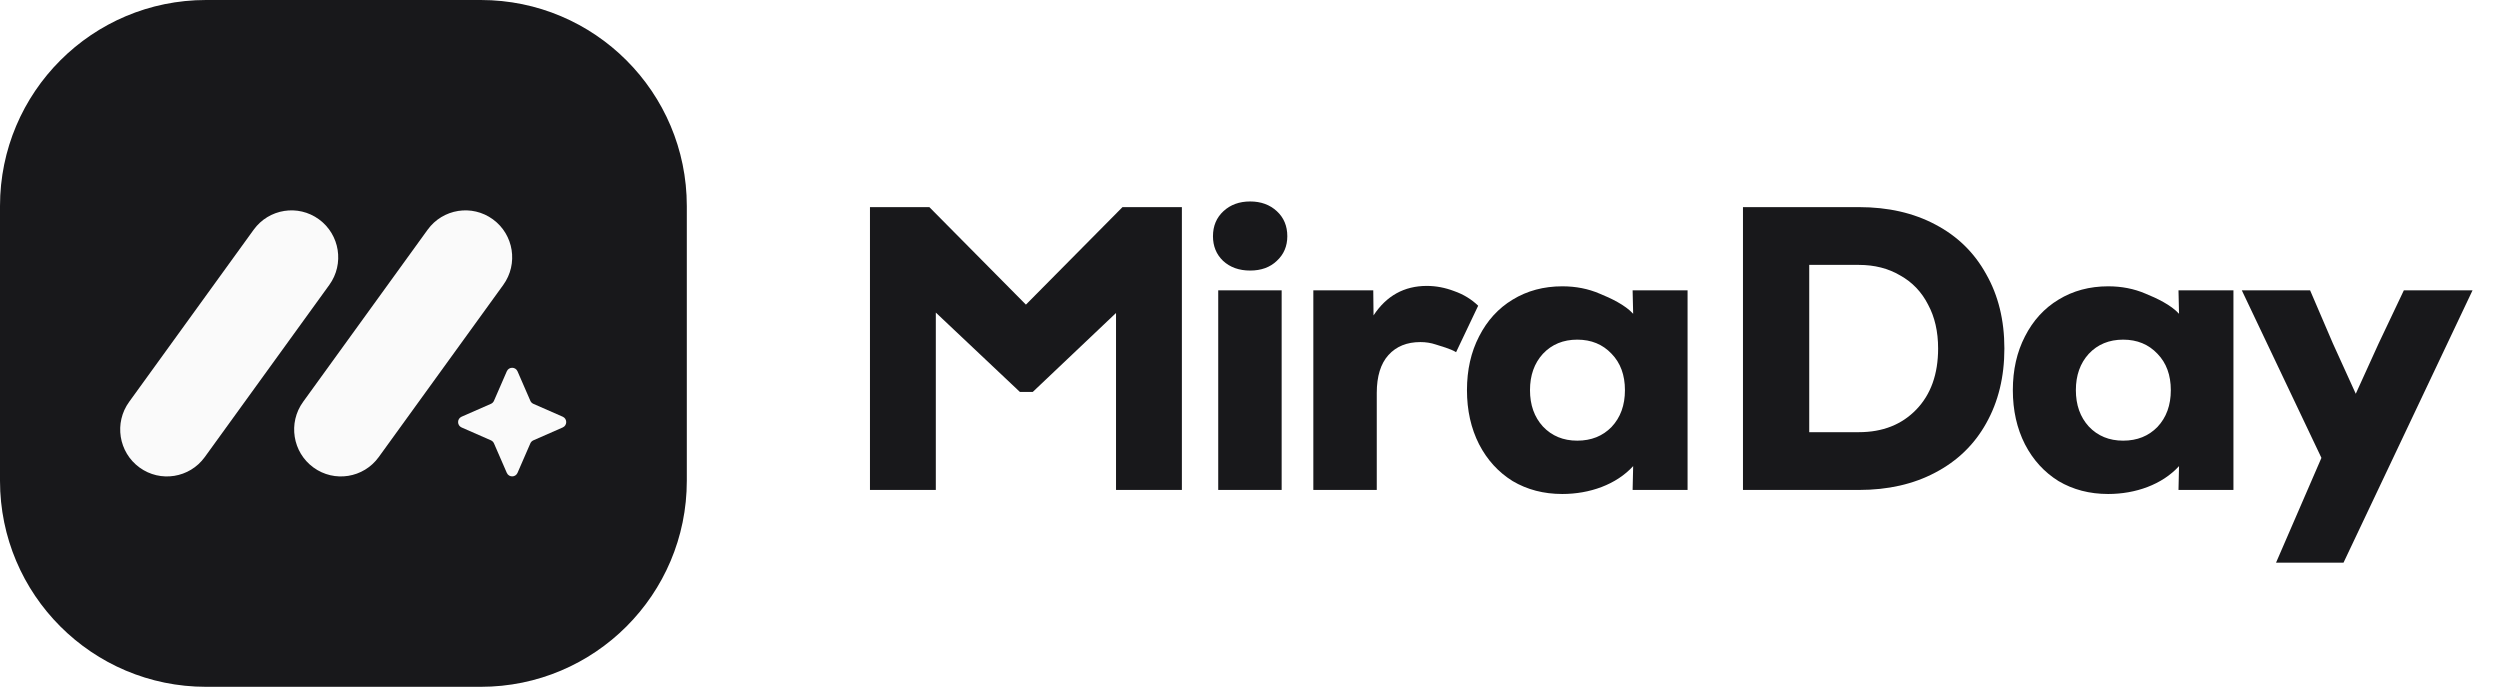
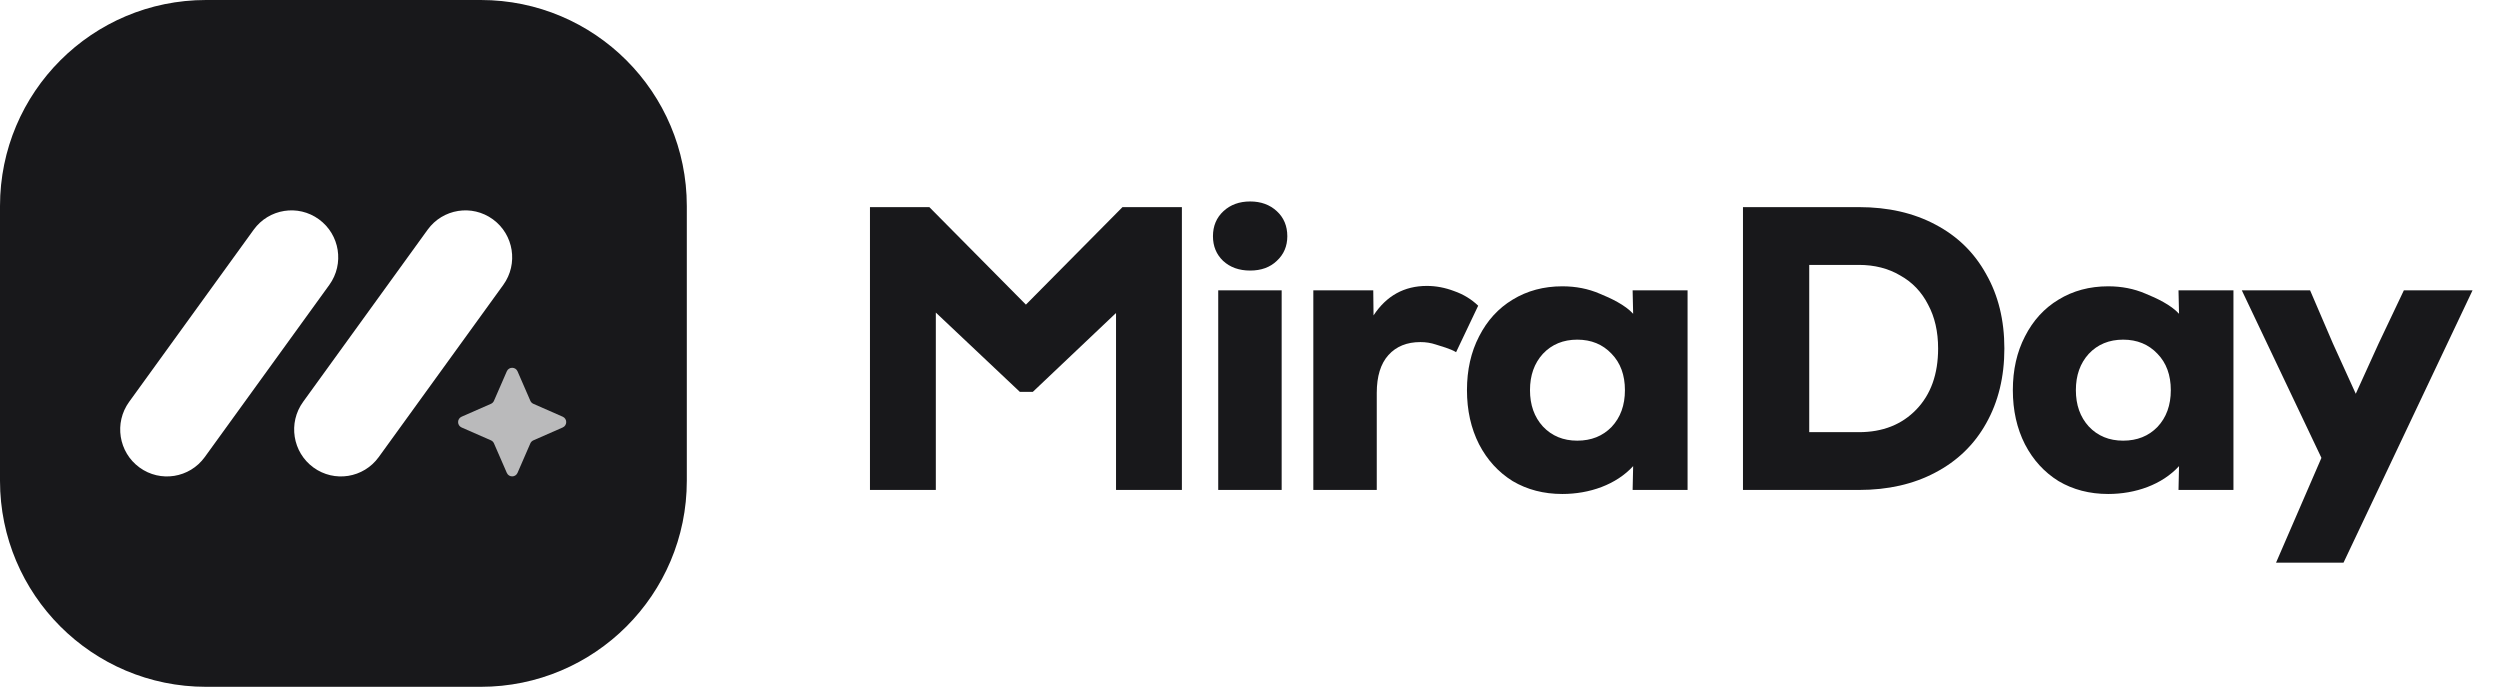
- <svg xmlns="http://www.w3.org/2000/svg" viewBox="0 0 546 150" fill="none" aria-label="MiraDay">
-   <path d="M0 45C0 20.147 20.147 0 45 0H105C129.853 0 150 20.147 150 45V105C150 129.853 129.853 150 105 150H45C20.147 150 0 129.853 0 105V45Z" fill="#18181B" />
-   <path d="M66.193 87.772C62.879 92.354 63.89 98.766 68.452 102.095C73.014 105.424 79.399 104.408 82.713 99.826L109.912 62.228C113.227 57.646 112.216 51.233 107.654 47.904C103.092 44.576 96.707 45.591 93.392 50.173L66.193 87.772Z" fill="#FAFAFA" />
-   <path d="M28.201 87.772C24.886 92.354 25.898 98.766 30.459 102.095C35.021 105.424 41.406 104.408 44.721 99.826L71.92 62.228C75.234 57.646 74.223 51.233 69.661 47.904C65.099 44.576 58.714 45.591 55.4 50.173L28.201 87.772Z" fill="#FAFAFA" />
-   <path d="M110.686 81.092C111.132 80.067 112.579 80.067 113.025 81.092L115.827 87.533C115.955 87.829 116.191 88.065 116.485 88.194L122.898 91.008C123.919 91.456 123.919 92.909 122.898 93.357L116.485 96.171C116.191 96.3 115.955 96.537 115.827 96.832L113.025 103.273C112.579 104.298 111.132 104.298 110.686 103.273L107.884 96.832C107.755 96.537 107.52 96.3 107.226 96.171L100.813 93.357C99.792 92.909 99.792 91.456 100.813 91.008L107.226 88.194C107.52 88.065 107.755 87.829 107.884 87.533L110.686 81.092Z" fill="#FAFAFA" />
-   <path d="M524.999 63.414H540L511.821 122.889H497.085L507 100L489.614 63.414H504.527L509.5 75L514.5 86L519.5 75L524.999 63.414Z" fill="#18181B" />
-   <path d="M487.784 63.413V107.005H475.783L475.9 101.798C472.194 105.858 466.37 107.887 460.429 107.887C456.37 107.887 452.752 106.946 449.575 105.063C446.457 103.122 444.016 100.445 442.251 97.033C440.486 93.563 439.604 89.621 439.604 85.209C439.604 80.797 440.486 76.885 442.251 73.473C444.016 70.002 446.457 67.325 449.575 65.443C452.752 63.501 456.37 62.531 460.429 62.531C463.37 62.531 466.076 63.06 468.547 64.119C471.018 65.119 474.136 66.59 475.9 68.531L475.783 63.413H487.784ZM463.694 96.239C466.753 96.239 469.253 95.239 471.194 93.239C473.135 91.18 474.106 88.503 474.106 85.209C474.106 81.915 473.135 79.267 471.194 77.267C469.253 75.208 466.753 74.179 463.694 74.179C460.635 74.179 458.134 75.208 456.193 77.267C454.311 79.326 453.369 81.973 453.369 85.209C453.369 88.445 454.311 91.092 456.193 93.151C458.134 95.21 460.635 96.239 463.694 96.239Z" fill="#18181B" />
-   <path d="M405.99 45.235C412.343 45.235 417.902 46.5 422.667 49.03C427.491 51.559 431.197 55.177 433.786 59.883C436.433 64.531 437.757 69.943 437.757 76.12C437.757 82.297 436.433 87.739 433.786 92.445C431.197 97.092 427.491 100.681 422.667 103.21C417.902 105.74 412.343 107.005 405.99 107.005H380.664V45.235H405.99ZM405.99 94.386C411.166 94.386 415.343 92.739 418.52 89.445C421.697 86.15 423.285 81.709 423.285 76.12C423.285 72.414 422.55 69.208 421.079 66.502C419.667 63.737 417.637 61.619 414.99 60.148C412.402 58.619 409.402 57.854 405.99 57.854H395.136V94.386H405.99Z" fill="#18181B" />
-   <path d="M368.565 63.413V107.005H356.564L356.682 101.798C352.975 105.858 347.152 107.887 341.21 107.887C337.151 107.887 333.533 106.946 330.356 105.063C327.238 103.122 324.797 100.445 323.032 97.033C321.267 93.563 320.385 89.621 320.385 85.209C320.385 80.797 321.267 76.885 323.032 73.473C324.797 70.002 327.238 67.325 330.356 65.443C333.533 63.501 337.151 62.531 341.21 62.531C344.151 62.531 346.857 63.06 349.328 64.119C351.799 65.119 354.917 66.59 356.682 68.531L356.564 63.413H368.565ZM344.475 96.239C347.534 96.239 350.034 95.239 351.975 93.239C353.917 91.18 354.887 88.503 354.887 85.209C354.887 81.915 353.917 79.267 351.975 77.267C350.034 75.208 347.534 74.179 344.475 74.179C341.416 74.179 338.916 75.208 336.974 77.267C335.092 79.326 334.151 81.973 334.151 85.209C334.151 88.445 335.092 91.092 336.974 93.151C338.916 95.21 341.416 96.239 344.475 96.239Z" fill="#18181B" />
-   <path d="M311.628 62.443C313.628 62.443 315.628 62.825 317.628 63.59C319.628 64.296 321.364 65.355 322.834 66.767L318.01 76.915C316.775 76.15 314.628 75.591 313.569 75.238C312.51 74.885 311.392 74.709 310.216 74.709C307.274 74.709 304.951 75.65 303.245 77.532C301.539 79.415 300.686 82.18 300.686 85.827V107.005H286.832V63.413H299.921L299.98 68.885C302.803 64.59 306.686 62.443 311.628 62.443Z" fill="#18181B" />
-   <path d="M273.031 59.089C270.619 59.089 268.648 58.383 267.119 56.972C265.648 55.56 264.913 53.766 264.913 51.589C264.913 49.353 265.677 47.53 267.207 46.118C268.736 44.706 270.678 44 273.031 44C275.384 44 277.325 44.706 278.855 46.118C280.384 47.53 281.149 49.353 281.149 51.589C281.149 53.766 280.384 55.56 278.855 56.972C277.384 58.383 275.443 59.089 273.031 59.089ZM266.06 63.413H279.914V107.005H266.06V63.413Z" fill="#18181B" />
-   <path d="M245.151 45.235H258.123V107.005H243.739V68.355L225.562 85.592H222.738L204.383 68.266V107.005H190V45.235H202.972L224.061 66.531L245.151 45.235Z" fill="#18181B" />
+ <svg xmlns="http://www.w3.org/2000/svg" viewBox="0 0 109.2 30" fill="none" role="img" aria-label="MiraDay" width="109.2" height="30">
+   <rect width="30" height="30" rx="9" fill="rgb(24, 24, 27)" />
+   <g transform="translate(5.25 9.189)" fill="rgb(255, 255, 255)">
+     <path d="M7.989 8.365C7.326 9.282 7.528 10.564 8.44 11.23C9.353 11.896 10.63 11.693 11.293 10.776L16.733 3.256C17.395 2.34 17.193 1.058 16.281 0.392C15.368 -0.274 14.091 -0.071 13.428 0.846L7.989 8.365Z" />
+     <path d="M0.39 8.365C-0.273 9.282 -0.07 10.564 0.842 11.23C1.754 11.896 3.031 11.693 3.694 10.776L9.134 3.256C9.797 2.34 9.595 1.058 8.682 0.392C7.77 -0.274 6.493 -0.071 5.83 0.846L0.39 8.365Z" />
+     <path opacity="0.7" transform="translate(14.7596 6.8756)" d="M2.128 0.154C2.217 -0.051 2.506 -0.051 2.596 0.154L3.156 1.442C3.182 1.501 3.229 1.548 3.288 1.574L4.57 2.137C4.774 2.227 4.774 2.517 4.57 2.607L3.288 3.17C3.229 3.195 3.182 3.243 3.156 3.302L2.596 4.59C2.506 4.795 2.217 4.795 2.128 4.59L1.567 3.302C1.542 3.243 1.495 3.195 1.436 3.17L0.153 2.607C-0.051 2.517 -0.051 2.227 0.153 2.137L1.436 1.574C1.495 1.548 1.542 1.501 1.567 1.442L2.128 0.154Z" />
+   </g>
+   <g transform="translate(38 8.8)" fill="rgb(24, 24, 27)">
+     <path d="M67 3.883H70L64.364 15.778H61.417L63.4 11.2L59.923 3.883H62.905L63.9 6.2L64.9 8.4L65.9 6.2L67 3.883Z" />
+     <path d="M59.557 3.883V12.601H57.157L57.18 11.56C56.439 12.371 55.274 12.777 54.086 12.777C53.274 12.777 52.55 12.589 51.915 12.213C51.291 11.824 50.803 11.289 50.45 10.607C50.097 9.913 49.921 9.124 49.921 8.242C49.921 7.359 50.097 6.577 50.45 5.895C50.803 5.2 51.291 4.665 51.915 4.289C52.55 3.9 53.274 3.706 54.086 3.706C54.674 3.706 55.215 3.812 55.709 4.024C56.203 4.224 56.827 4.518 57.18 4.906L57.157 3.883H59.557ZM54.739 10.448C55.35 10.448 55.851 10.248 56.239 9.848C56.627 9.436 56.821 8.901 56.821 8.242C56.821 7.583 56.627 7.053 56.239 6.653C55.851 6.242 55.35 6.036 54.739 6.036C54.127 6.036 53.627 6.242 53.239 6.653C52.862 7.065 52.674 7.595 52.674 8.242C52.674 8.889 52.862 9.418 53.239 9.83C53.627 10.242 54.127 10.448 54.739 10.448Z" />
+     <path d="M43.198 0.247C44.469 0.247 45.58 0.5 46.533 1.006C47.498 1.512 48.239 2.235 48.757 3.177C49.287 4.106 49.551 5.189 49.551 6.424C49.551 7.659 49.287 8.748 48.757 9.689C48.239 10.618 47.498 11.336 46.533 11.842C45.58 12.348 44.469 12.601 43.198 12.601H38.133V0.247H43.198ZM43.198 10.077C44.233 10.077 45.069 9.748 45.704 9.089C46.339 8.43 46.657 7.542 46.657 6.424C46.657 5.683 46.51 5.042 46.216 4.5C45.933 3.947 45.528 3.524 44.998 3.23C44.48 2.924 43.88 2.771 43.198 2.771H41.027V10.077H43.198Z" />
+     <path d="M35.713 3.883V12.601H33.313L33.336 11.56C32.595 12.371 31.43 12.777 30.242 12.777C29.43 12.777 28.707 12.589 28.071 12.213C27.448 11.824 26.959 11.289 26.606 10.607C26.253 9.913 26.077 9.124 26.077 8.242C26.077 7.359 26.253 6.577 26.606 5.895C26.959 5.2 27.448 4.665 28.071 4.289C28.707 3.9 29.43 3.706 30.242 3.706C30.83 3.706 31.372 3.812 31.866 4.024C32.36 4.224 32.983 4.518 33.336 4.906L33.313 3.883H35.713ZM30.895 10.448C31.507 10.448 32.007 10.248 32.395 9.848C32.783 9.436 32.977 8.901 32.977 8.242C32.977 7.583 32.783 7.053 32.395 6.653C32.007 6.242 31.507 6.036 30.895 6.036C30.283 6.036 29.783 6.242 29.395 6.653C29.018 7.065 28.83 7.595 28.83 8.242C28.83 8.889 29.018 9.418 29.395 9.83C29.783 10.242 30.283 10.448 30.895 10.448Z" />
+     <path d="M24.326 3.689C24.726 3.689 25.126 3.765 25.526 3.918C25.926 4.059 26.273 4.271 26.567 4.553L25.602 6.583C25.355 6.43 24.926 6.318 24.714 6.248C24.502 6.177 24.278 6.142 24.043 6.142C23.455 6.142 22.99 6.33 22.649 6.706C22.308 7.083 22.137 7.636 22.137 8.365V12.601H19.366V3.883H21.984L21.996 4.977C22.561 4.118 23.337 3.689 24.326 3.689Z" />
+     <path d="M16.606 3.018C16.124 3.018 15.73 2.877 15.424 2.594C15.13 2.312 14.982 1.953 14.982 1.518C14.982 1.071 15.136 0.706 15.441 0.424C15.747 0.141 16.136 0 16.606 0C17.077 0 17.465 0.141 17.771 0.424C18.077 0.706 18.23 1.071 18.23 1.518C18.23 1.953 18.077 2.312 17.771 2.594C17.477 2.877 17.089 3.018 16.606 3.018ZM15.212 3.883H17.983V12.601H15.212V3.883Z" />
+     <path d="M11.03 0.247H13.625V12.601H10.748V4.871L7.112 8.318H6.548L2.877 4.853V12.601H0V0.247H2.594L6.812 4.506L11.03 0.247Z" />
+   </g>
</svg>
